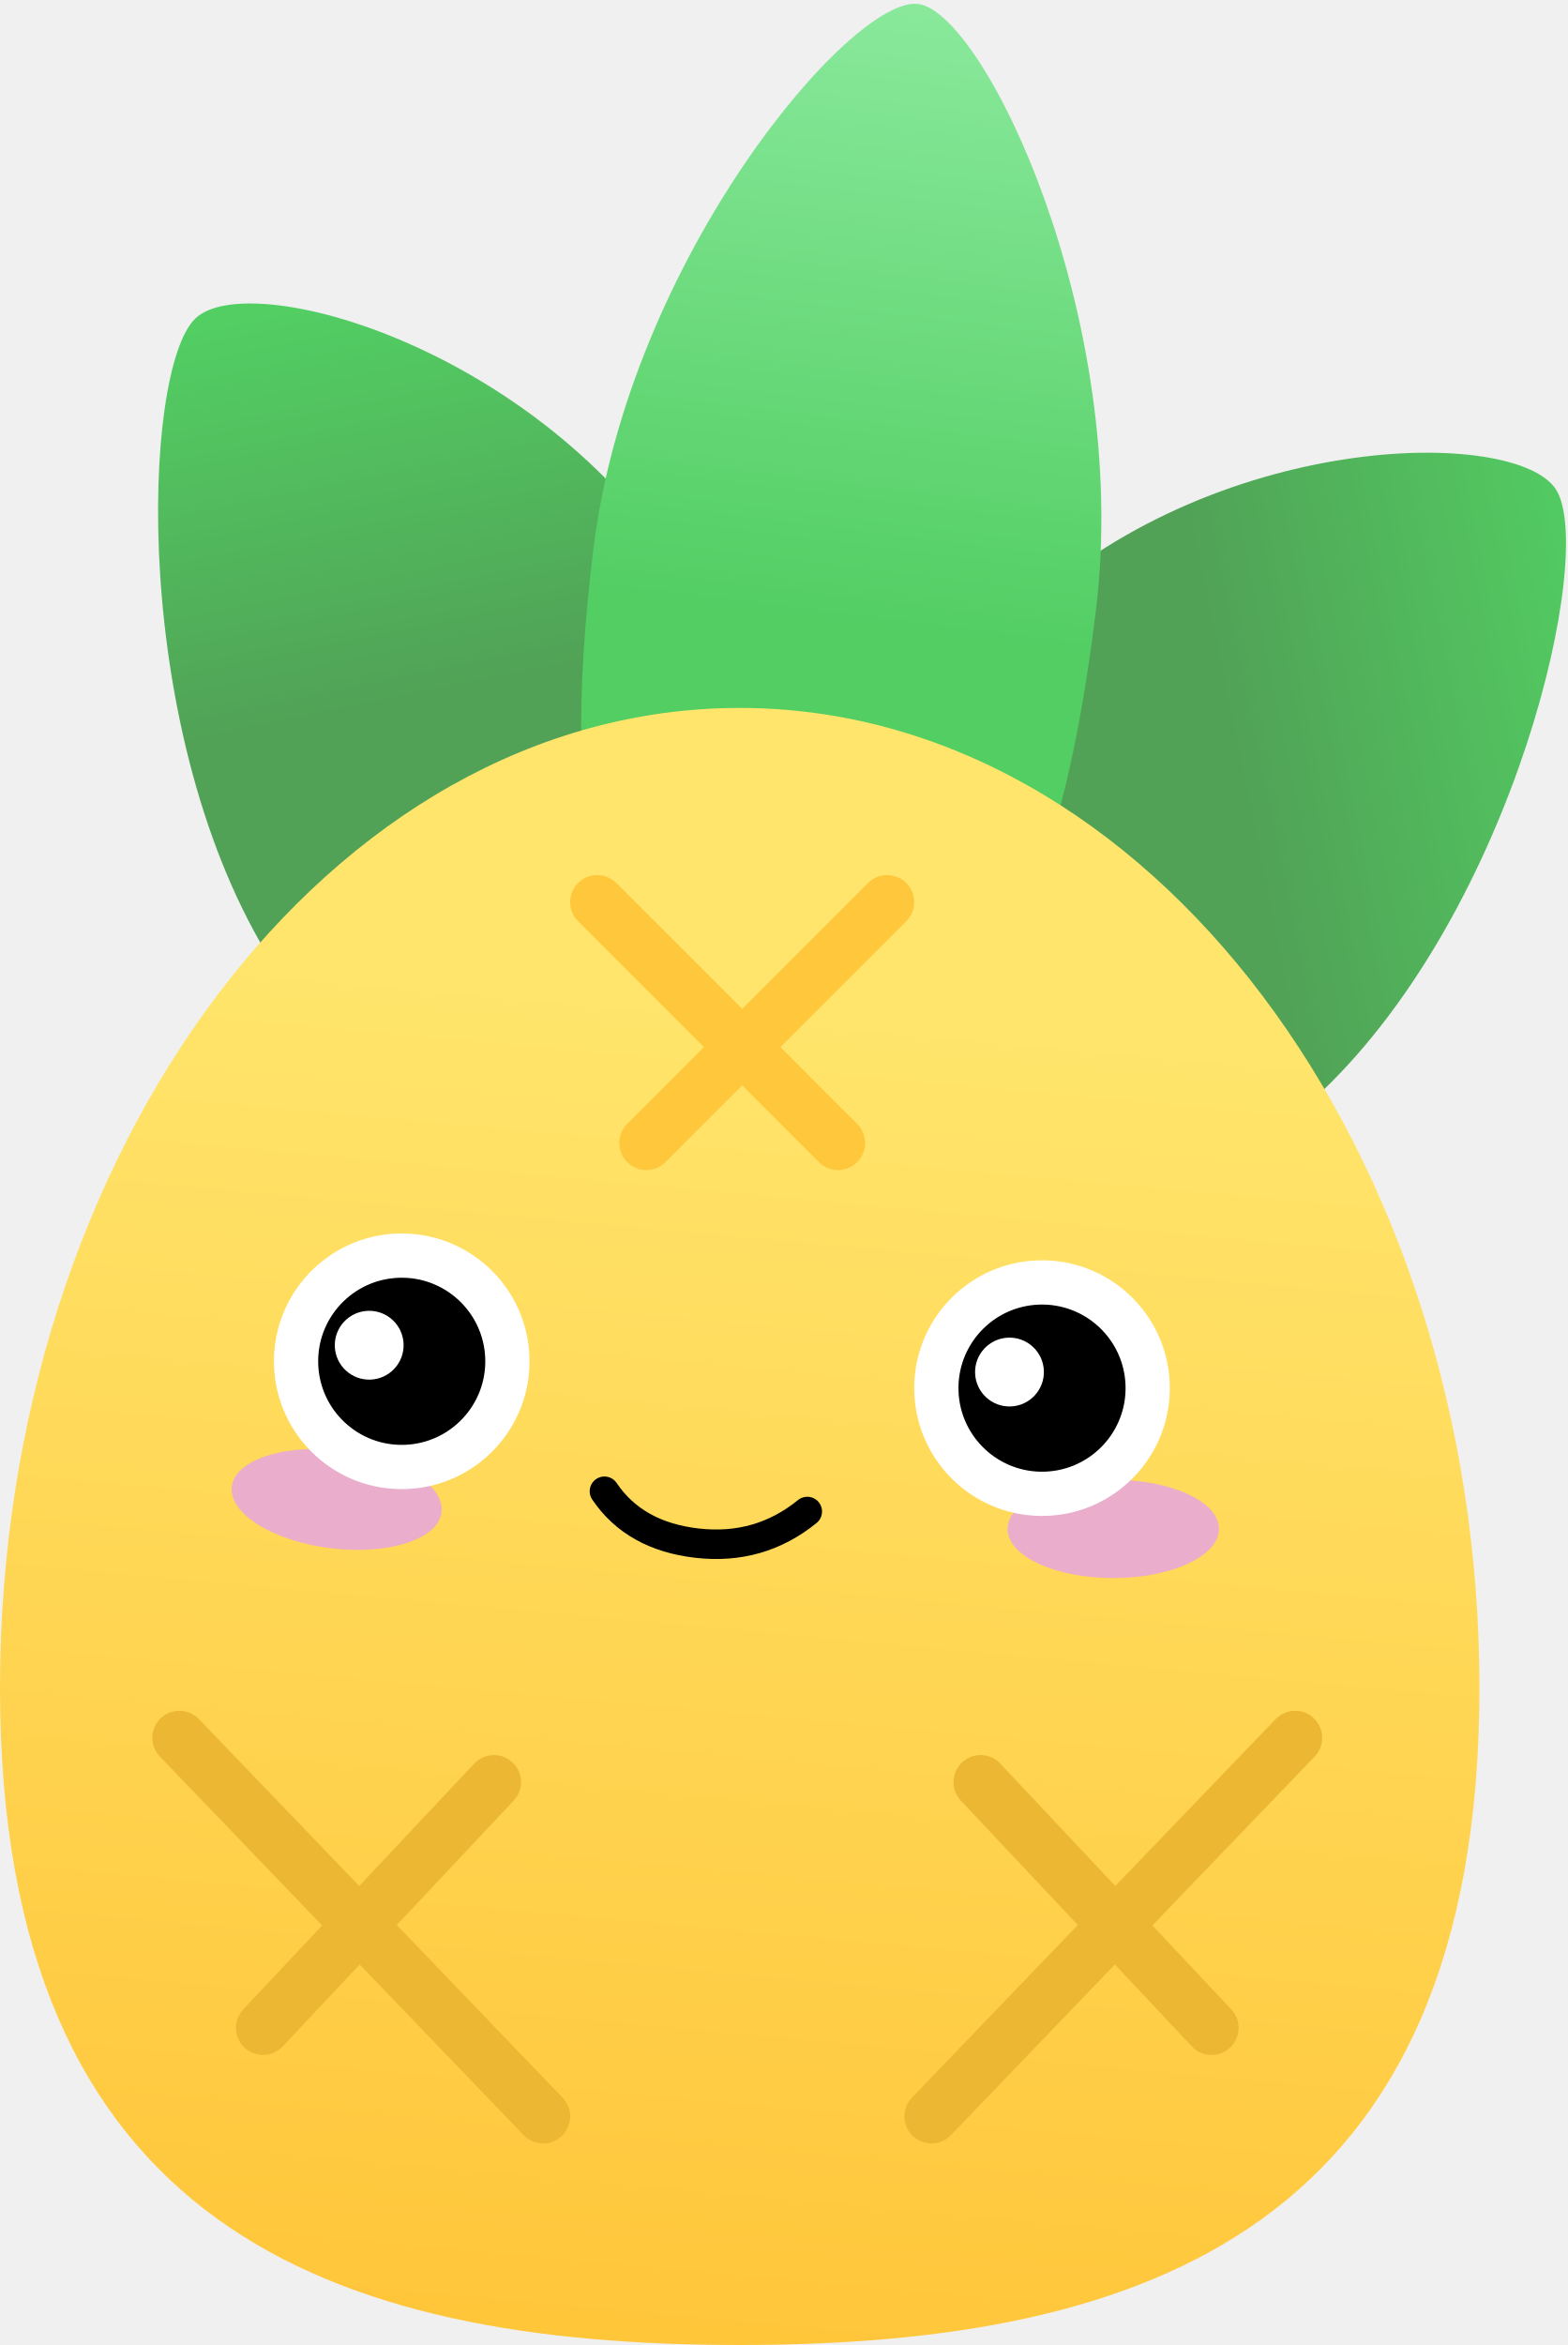
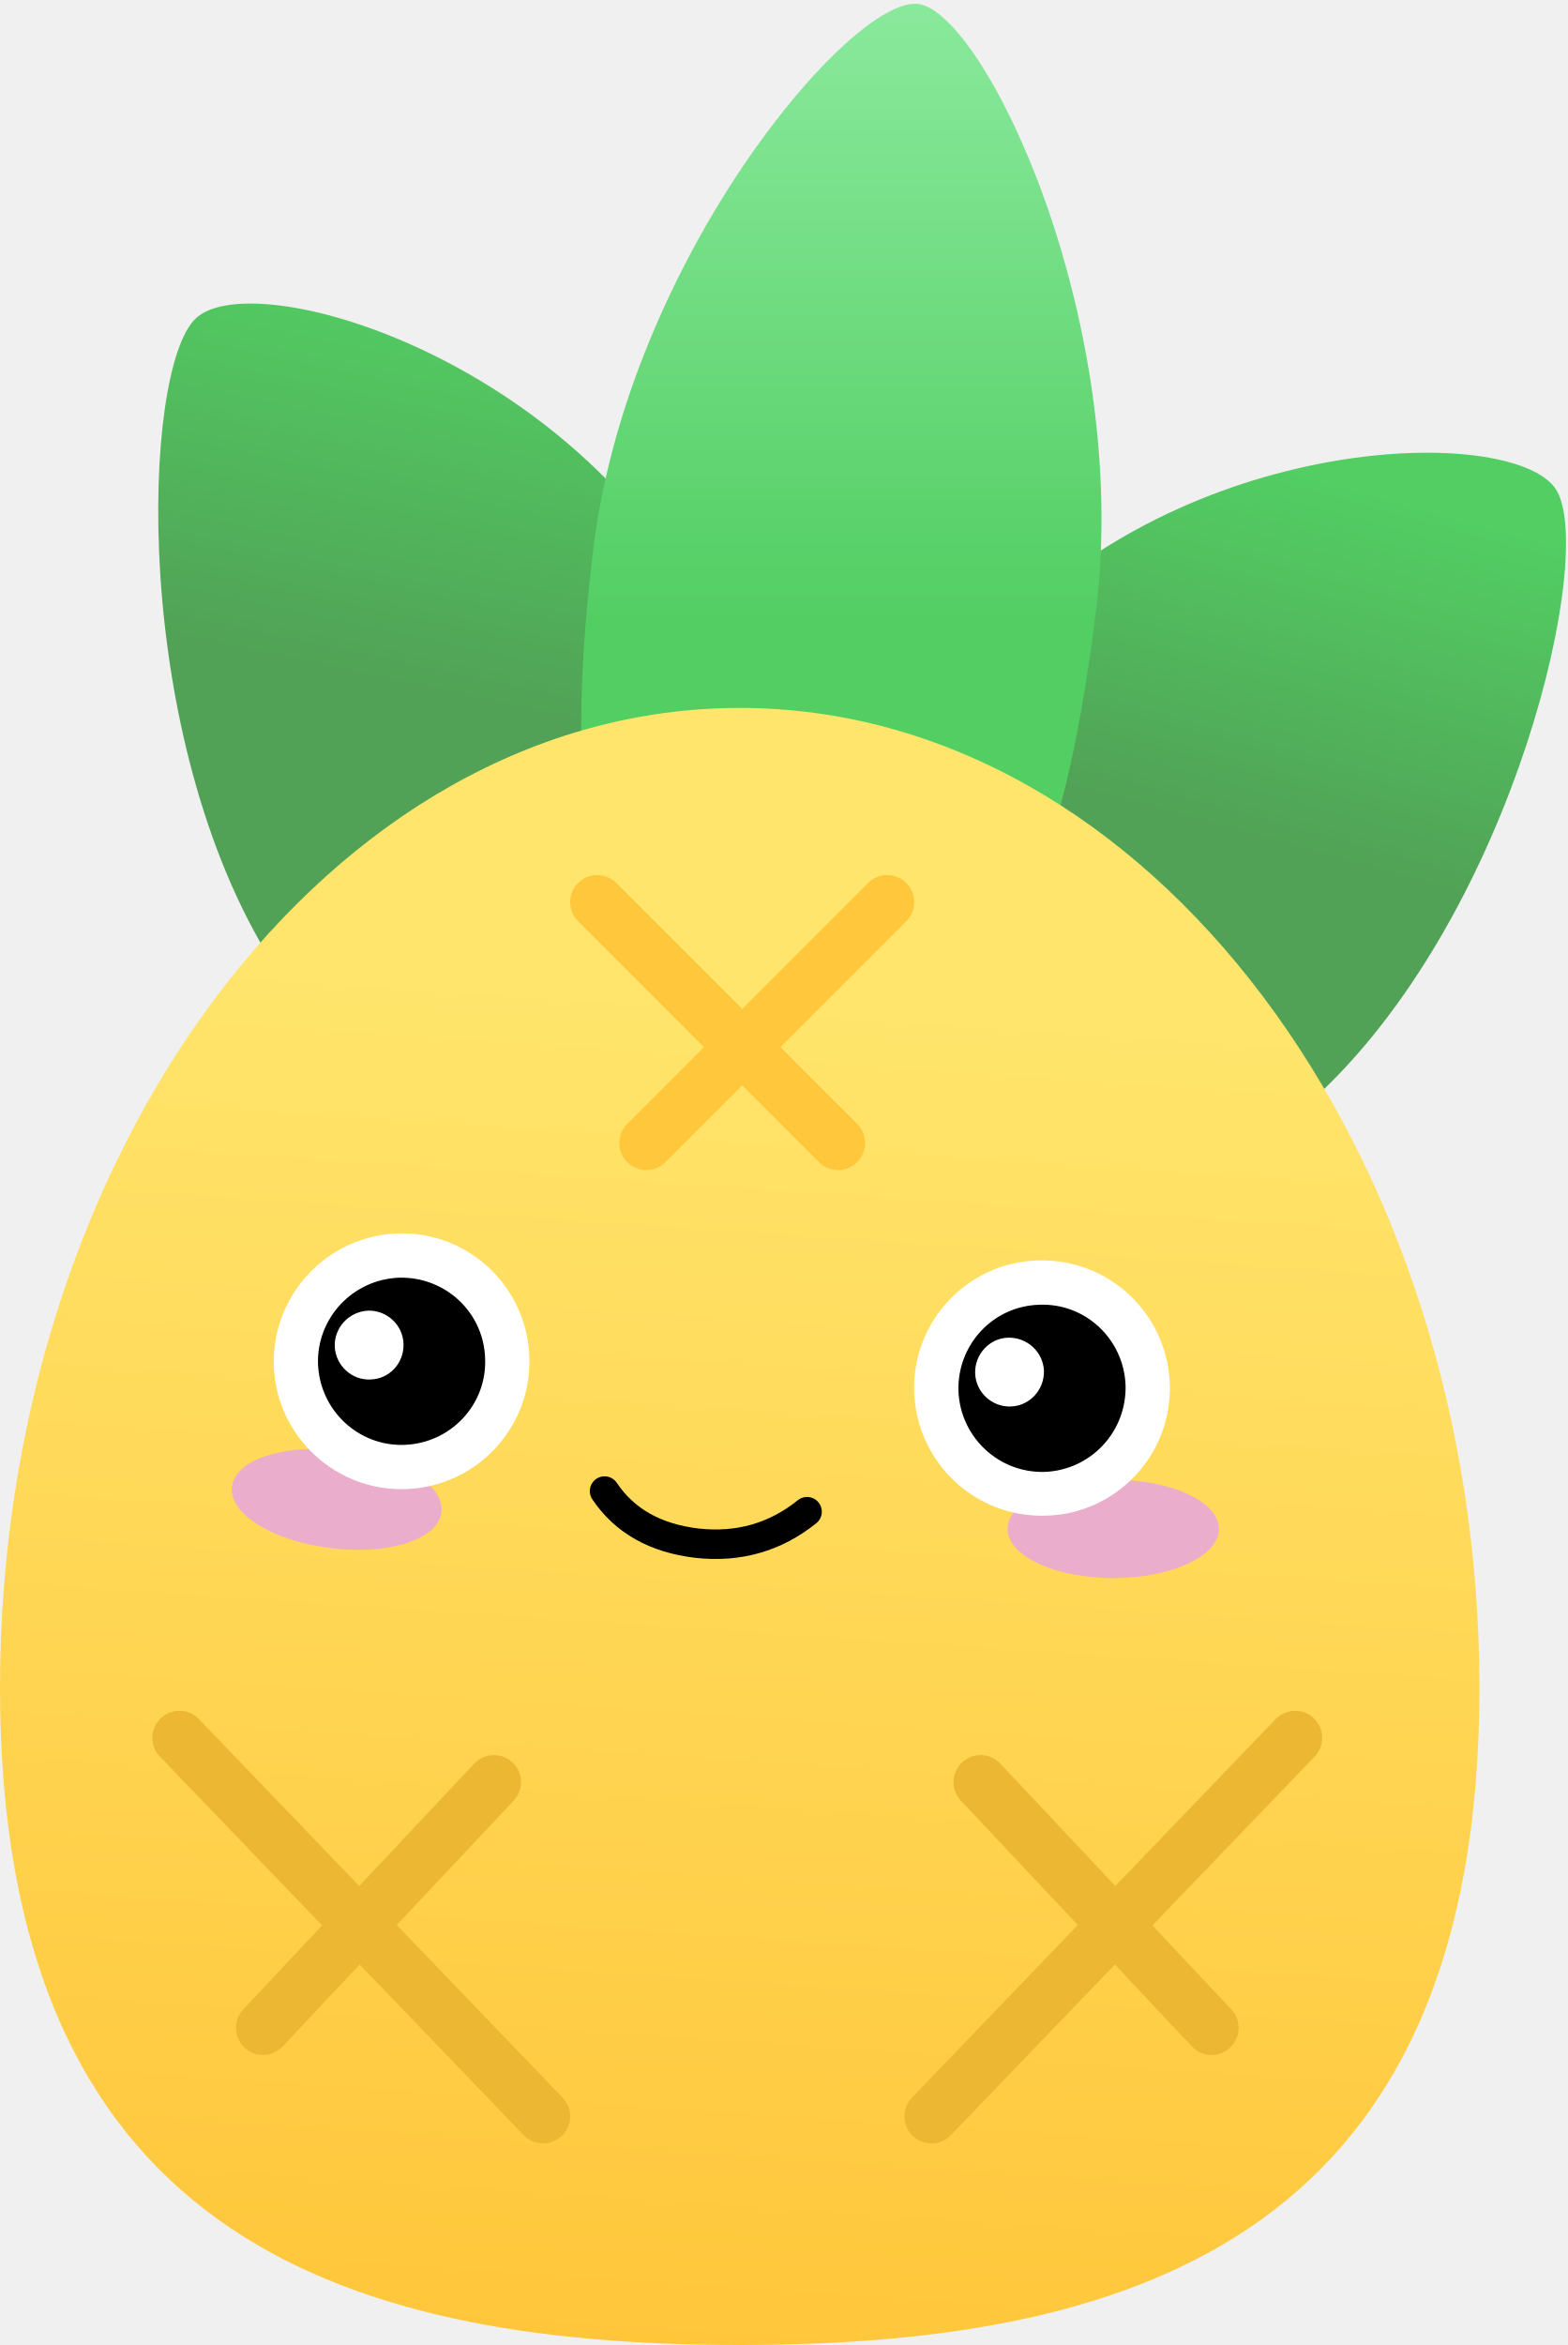
- <svg xmlns="http://www.w3.org/2000/svg" xmlns:xlink="http://www.w3.org/1999/xlink" height="477" viewBox="0 0 319 477" width="319">
-   <linearGradient id="a">
-     <stop offset="0" stop-color="#52ce63" />
-     <stop offset="1" stop-color="#51a256" />
-   </linearGradient>
-   <linearGradient id="b" x1="55.342%" x2="42.817%" xlink:href="#a" y1="0%" y2="42.863%" />
-   <linearGradient id="c" x1="55.349%" x2="42.808%" xlink:href="#a" y1="0%" y2="42.863%" />
-   <linearGradient id="d" x1="50%" x2="50%" y1="0%" y2="58.811%">
-     <stop offset="0" stop-color="#8ae99c" />
-     <stop offset="1" stop-color="#52ce63" />
-   </linearGradient>
-   <linearGradient id="e" x1="51.378%" x2="44.585%" y1="17.473%" y2="100%">
-     <stop offset="0" stop-color="#ffe56c" />
-     <stop offset="1" stop-color="#ffc63a" />
-   </linearGradient>
-   <g fill="none" fill-rule="evenodd" transform="translate(-34 -24)">
-     <g transform="matrix(.9925462 .1218693 -.1218693 .9925462 33.92207 .976691)">
-       <path d="m103.951 258.274c44.362-4.361 60.015-40.391 65.353-94.699s-30.932-103.451-46.02-101.968c-15.088 1.483-63.039 58.905-68.377 113.213-5.339 54.308 4.683 87.815 49.044 83.454z" fill="url(#b)" transform="matrix(.7071068 -.7071068 .7071068 .7071068 -80.49633 125.8929)" />
-       <path d="m275.877 258.274c44.362 4.361 53.167-29.265 47.829-83.573-5.339-54.308-52.073-111.611-67.161-113.094-15.088-1.483-52.575 47.54-47.236 101.848s22.207 90.458 66.569 94.819z" fill="url(#c)" transform="matrix(.7071068 .7071068 -.7071068 .7071068 191.4034 -141.862)" />
-       <path d="m188.37 216.876c39.942 0 50.953-38.252 50.953-97.899 0-59.647-37.368-118.101-50.953-118.101s-52.047 58.455-52.047 118.101c0 59.647 12.106 97.899 52.047 97.899z" fill="url(#d)" />
-     </g>
-     <path d="m184.473 501c83.119 0 150.527-24.145 150.527-133.645s-67.408-199.355-150.527-199.355c-83.119 0-150.473 89.855-150.473 199.355s67.355 133.645 150.473 133.645z" fill="url(#e)" />
-     <ellipse cx="260.5" cy="335" fill="#eaadcc" rx="21.5" ry="10" />
-     <ellipse cx="102.5" cy="329" fill="#eaadcc" rx="21.5" ry="10" transform="matrix(.9925462 .1218693 -.1218693 .9925462 40.85903 -10.03929)" />
-     <g transform="matrix(-.9993908 .0348995 .0348995 .9993908 269.2848 271.0277)">
-       <path d="m73.105 58.273c6.737 4.913 14.313 6.664 22.728 5.253 8.415-1.411 14.505-5.254 18.272-11.528" stroke="#000" stroke-linecap="round" stroke-linejoin="round" stroke-width="6" transform="matrix(.9998477 .01745241 -.01745241 .9998477 1.026464 -1.624794)" />
-       <path d="m154.501 3c-5.938 0-11.313 2.406-15.204 6.297-3.891 3.891-6.297 9.265-6.297 15.203 0 5.938 2.406 11.313 6.297 15.203 3.891 3.891 9.266 6.297 15.204 6.297 5.937 0 11.312-2.406 15.202-6.297 3.89-3.891 6.296-9.266 6.296-15.203 0-5.937-2.406-11.312-6.297-15.203-3.89-3.891-9.265-6.297-15.202-6.297z" fill="#000" />
-       <path d="m154 21c0-3.866 3.135-7 6.999-7 3.866 0 7.001 3.134 7.001 7s-3.134 7-7.001 7c-3.864-.001-6.999-3.134-6.999-7z" fill="#fff" />
-       <path d="m24.5 13c-5.938 0-11.312 2.406-15.203 6.297-3.891 3.891-6.297 9.265-6.297 15.203 0 5.938 2.406 11.313 6.297 15.204 3.891 3.891 9.266 6.297 15.203 6.297 5.937 0 11.312-2.406 15.203-6.297 3.891-3.891 6.297-9.266 6.297-15.203 0-5.937-2.406-11.312-6.297-15.202-3.891-3.891-9.266-6.297-15.203-6.297z" fill="#000" />
-       <g fill="#fff">
-         <path d="m136 24.499c0 10.219 8.283 18.501 18.501 18.501 10.217 0 18.499-8.282 18.499-18.501 0-10.217-8.282-18.499-18.499-18.499-10.218 0-18.501 8.282-18.501 18.499zm-6 0c0-13.531 10.969-24.499 24.501-24.499 13.531 0 24.499 10.968 24.499 24.499 0 13.532-10.968 24.501-24.499 24.501-13.532 0-24.501-10.968-24.501-24.501z" fill-rule="nonzero" stroke="#fff" stroke-width="3" />
-         <path d="m6 34.499c0 10.219 8.282 18.501 18.5 18.501 10.217 0 18.5-8.282 18.5-18.501 0-10.217-8.283-18.499-18.5-18.499-10.218 0-18.5 8.282-18.5 18.499zm-6 0c0-13.531 10.968-24.499 24.5-24.499 13.531 0 24.5 10.968 24.5 24.499 0 13.532-10.969 24.501-24.5 24.501-13.532 0-24.5-10.968-24.5-24.501z" fill-rule="nonzero" stroke="#fff" stroke-width="3" />
-         <path d="m24 31c0-3.866 3.134-7 7-7s7 3.134 7 7-3.134 7-7 7-7-3.134-7-7z" />
-       </g>
-     </g>
-     <g stroke-linecap="round" stroke-width="11">
-       <g stroke="#ecb732">
-         <path d="m70.5 377.5 74 77" />
-         <path d="m134.5 386.5-47 50" />
-       </g>
-       <g stroke="#ecb732" transform="matrix(-1 0 0 1 298 377)">
-         <path d="m.5.5 74 77" />
-         <path d="m64.5 9.5-47 50" />
-       </g>
-       <g stroke="#ffc73b" transform="matrix(0 1 -1 0 215 207)">
-         <path d="m.5.5 49 49" />
-         <path d="m.5 10.5 49 49" transform="matrix(-1 0 0 1 50 0)" />
-       </g>
-     </g>
-   </g>
+ <svg xmlns="http://www.w3.org/2000/svg" version="1.2" viewBox="0 0 319 477" width="319" height="477">
+   <defs>
+     <linearGradient id="P" gradientUnits="userSpaceOnUse" />
+     <linearGradient id="g1" x2="1" href="#P" gradientTransform="matrix(-16.724,79.118,-71.273,-15.065,106.055,61.746)">
+       <stop stop-color="#52ce63" />
+       <stop offset="1" stop-color="#51a256" />
+     </linearGradient>
+     <linearGradient id="g2" x2="1" href="#P" gradientTransform="matrix(-19.538,71.19,-50.388,-13.829,249.03,92.086)">
+       <stop stop-color="#52ce63" />
+       <stop offset="1" stop-color="#51a256" />
+     </linearGradient>
+     <linearGradient id="g3" x2="1" href="#P" gradientTransform="matrix(0,126.346,-62.241,0,171.165,.783)">
+       <stop stop-color="#8ae99c" />
+       <stop offset="1" stop-color="#52ce63" />
+     </linearGradient>
+     <linearGradient id="g4" x2="1" href="#P" gradientTransform="matrix(-20.447,274.816,-248.566,-18.494,154.647,202.184)">
+       <stop stop-color="#ffe56c" />
+       <stop offset="1" stop-color="#ffc63a" />
+     </linearGradient>
+   </defs>
+   <style>.a{fill:url(#g1)}.b{fill:url(#g2)}.c{fill:url(#g3)}.d{fill:url(#g4)}.e{fill:#eaadcc}.f{fill:none;stroke:#000;stroke-linecap:round;stroke-linejoin:round;stroke-width:6}.g{fill:#fff}.h{fill:#fff;stroke:#fff;stroke-width:3}.i{fill:none;stroke:#ecb732;stroke-linecap:round;stroke-width:11}.j{fill:none;stroke:#ffc73b;stroke-linecap:round;stroke-width:11}</style>
+   <path fill-rule="evenodd" class="a" d="m145.6 231.6c32.3-30.7 22.4-68.7-6.8-114.8-29.2-46.1-88.1-62.5-99-52-11 10.4-13.4 85.2 15.8 131.3 29.2 46.1 57.7 66.3 90 35.5z" />
+   <path fill-rule="evenodd" class="b" d="m173.5 235.9c23.9 37.6 55.8 23.9 95.3-13.8 39.5-37.6 55.9-109.7 47.8-122.5-8.1-12.8-69.8-12.2-109.4 25.5-39.5 37.6-57.6 73.2-33.7 110.8z" />
+   <path fill-rule="evenodd" class="c" d="m160.5 215.2c39.6 4.9 55.2-31.8 62.5-91 7.2-59.2-22.7-121.7-36.2-123.4-13.5-1.7-58.8 51.7-66.1 110.9-7.2 59.2 0.1 98.6 39.8 103.5z" />
+   <path fill-rule="evenodd" class="d" d="m150.5 477c83.1 0 150.5-24.1 150.5-133.6 0-109.5-67.4-199.4-150.5-199.4-83.1 0-150.5 89.9-150.5 199.4 0 109.5 67.4 133.6 150.5 133.6z" />
+   <path fill-rule="evenodd" class="e" d="m226.5 321c-11.9 0-21.5-4.5-21.5-10 0-5.5 9.6-10 21.5-10 11.9 0 21.5 4.5 21.5 10 0 5.5-9.6 10-21.5 10z" />
+   <path fill-rule="evenodd" class="e" d="m67.3 314.9c-11.8-1.4-20.8-7-20.1-12.5 0.6-5.5 10.7-8.8 22.5-7.3 11.8 1.4 20.8 7 20.1 12.5-0.6 5.5-10.7 8.8-22.5 7.3z" />
+   <path fill-rule="evenodd" class="f" d="m164.2 307.5q-9.7 7.8-22.4 6.4-12.7-1.5-18.8-10.6" />
+   <path fill-rule="evenodd" d="m81 255.4c5.9-0.2 11.4 2 15.4 5.8 4 3.7 6.6 9 6.8 15 0.2 5.9-2 11.3-5.7 15.4-3.8 4-9.1 6.6-15 6.8-6 0.2-11.4-2-15.4-5.8-4.1-3.7-6.6-9-6.9-14.9-0.2-6 2.1-11.4 5.8-15.5 3.8-4 9-6.6 15-6.8z" />
+   <path fill-rule="evenodd" class="g" d="m82.1 273.4c-0.1-3.9-3.4-6.9-7.2-6.8-3.9 0.2-6.9 3.4-6.8 7.3 0.2 3.8 3.4 6.9 7.3 6.7 3.8-0.1 6.8-3.3 6.7-7.2z" />
+   <path fill-rule="evenodd" d="m211.3 260.9c5.9-0.2 11.3 2 15.4 5.7 4 3.8 6.6 9.1 6.8 15 0.2 5.9-2 11.4-5.8 15.4-3.7 4-9 6.6-14.9 6.8-6 0.3-11.4-2-15.5-5.7-4-3.8-6.6-9.1-6.8-15-0.2-5.9 2-11.4 5.8-15.4 3.7-4 9-6.6 15-6.8z" />
+   <path class="h" d="m106.2 276c-0.5-13.5-11.8-24.1-25.3-23.6-13.5 0.5-24.1 11.8-23.7 25.4 0.5 13.5 11.9 24.1 25.4 23.6 13.5-0.5 24.1-11.8 23.6-25.4zm-6 0.3c0.4 10.2-7.6 18.7-17.8 19.1-10.2 0.4-18.8-7.6-19.2-17.9-0.3-10.2 7.7-18.7 17.9-19.1 10.2-0.3 18.8 7.6 19.1 17.9z" />
+   <path class="h" d="m236.5 281.5c-0.5-13.5-11.8-24.1-25.4-23.6-13.5 0.4-24.1 11.8-23.6 25.3 0.5 13.5 11.8 24.1 25.4 23.6 13.5-0.4 24.1-11.8 23.6-25.3zm-6 0.2c0.3 10.2-7.6 18.8-17.9 19.2-10.2 0.3-18.7-7.7-19.1-17.9-0.3-10.2 7.6-18.8 17.9-19.1 10.2-0.4 18.7 7.6 19.1 17.8z" />
+   <path fill-rule="evenodd" class="g" d="m212.4 278.8c-0.2-3.8-3.4-6.8-7.3-6.7-3.8 0.1-6.8 3.4-6.7 7.2 0.1 3.9 3.4 6.9 7.2 6.8 3.9-0.1 6.9-3.4 6.8-7.3z" />
+   <path fill-rule="evenodd" class="i" d="m36.5 353.5l74 77" />
+   <path fill-rule="evenodd" class="i" d="m100.5 362.5l-47 50" />
+   <path fill-rule="evenodd" class="i" d="m263.5 353.5l-74 77" />
+   <path fill-rule="evenodd" class="i" d="m199.5 362.5l47 50" />
+   <path fill-rule="evenodd" class="j" d="m180.5 183.5l-49 49" />
+   <path fill-rule="evenodd" class="j" d="m170.5 232.5l-49-49" />
</svg>
